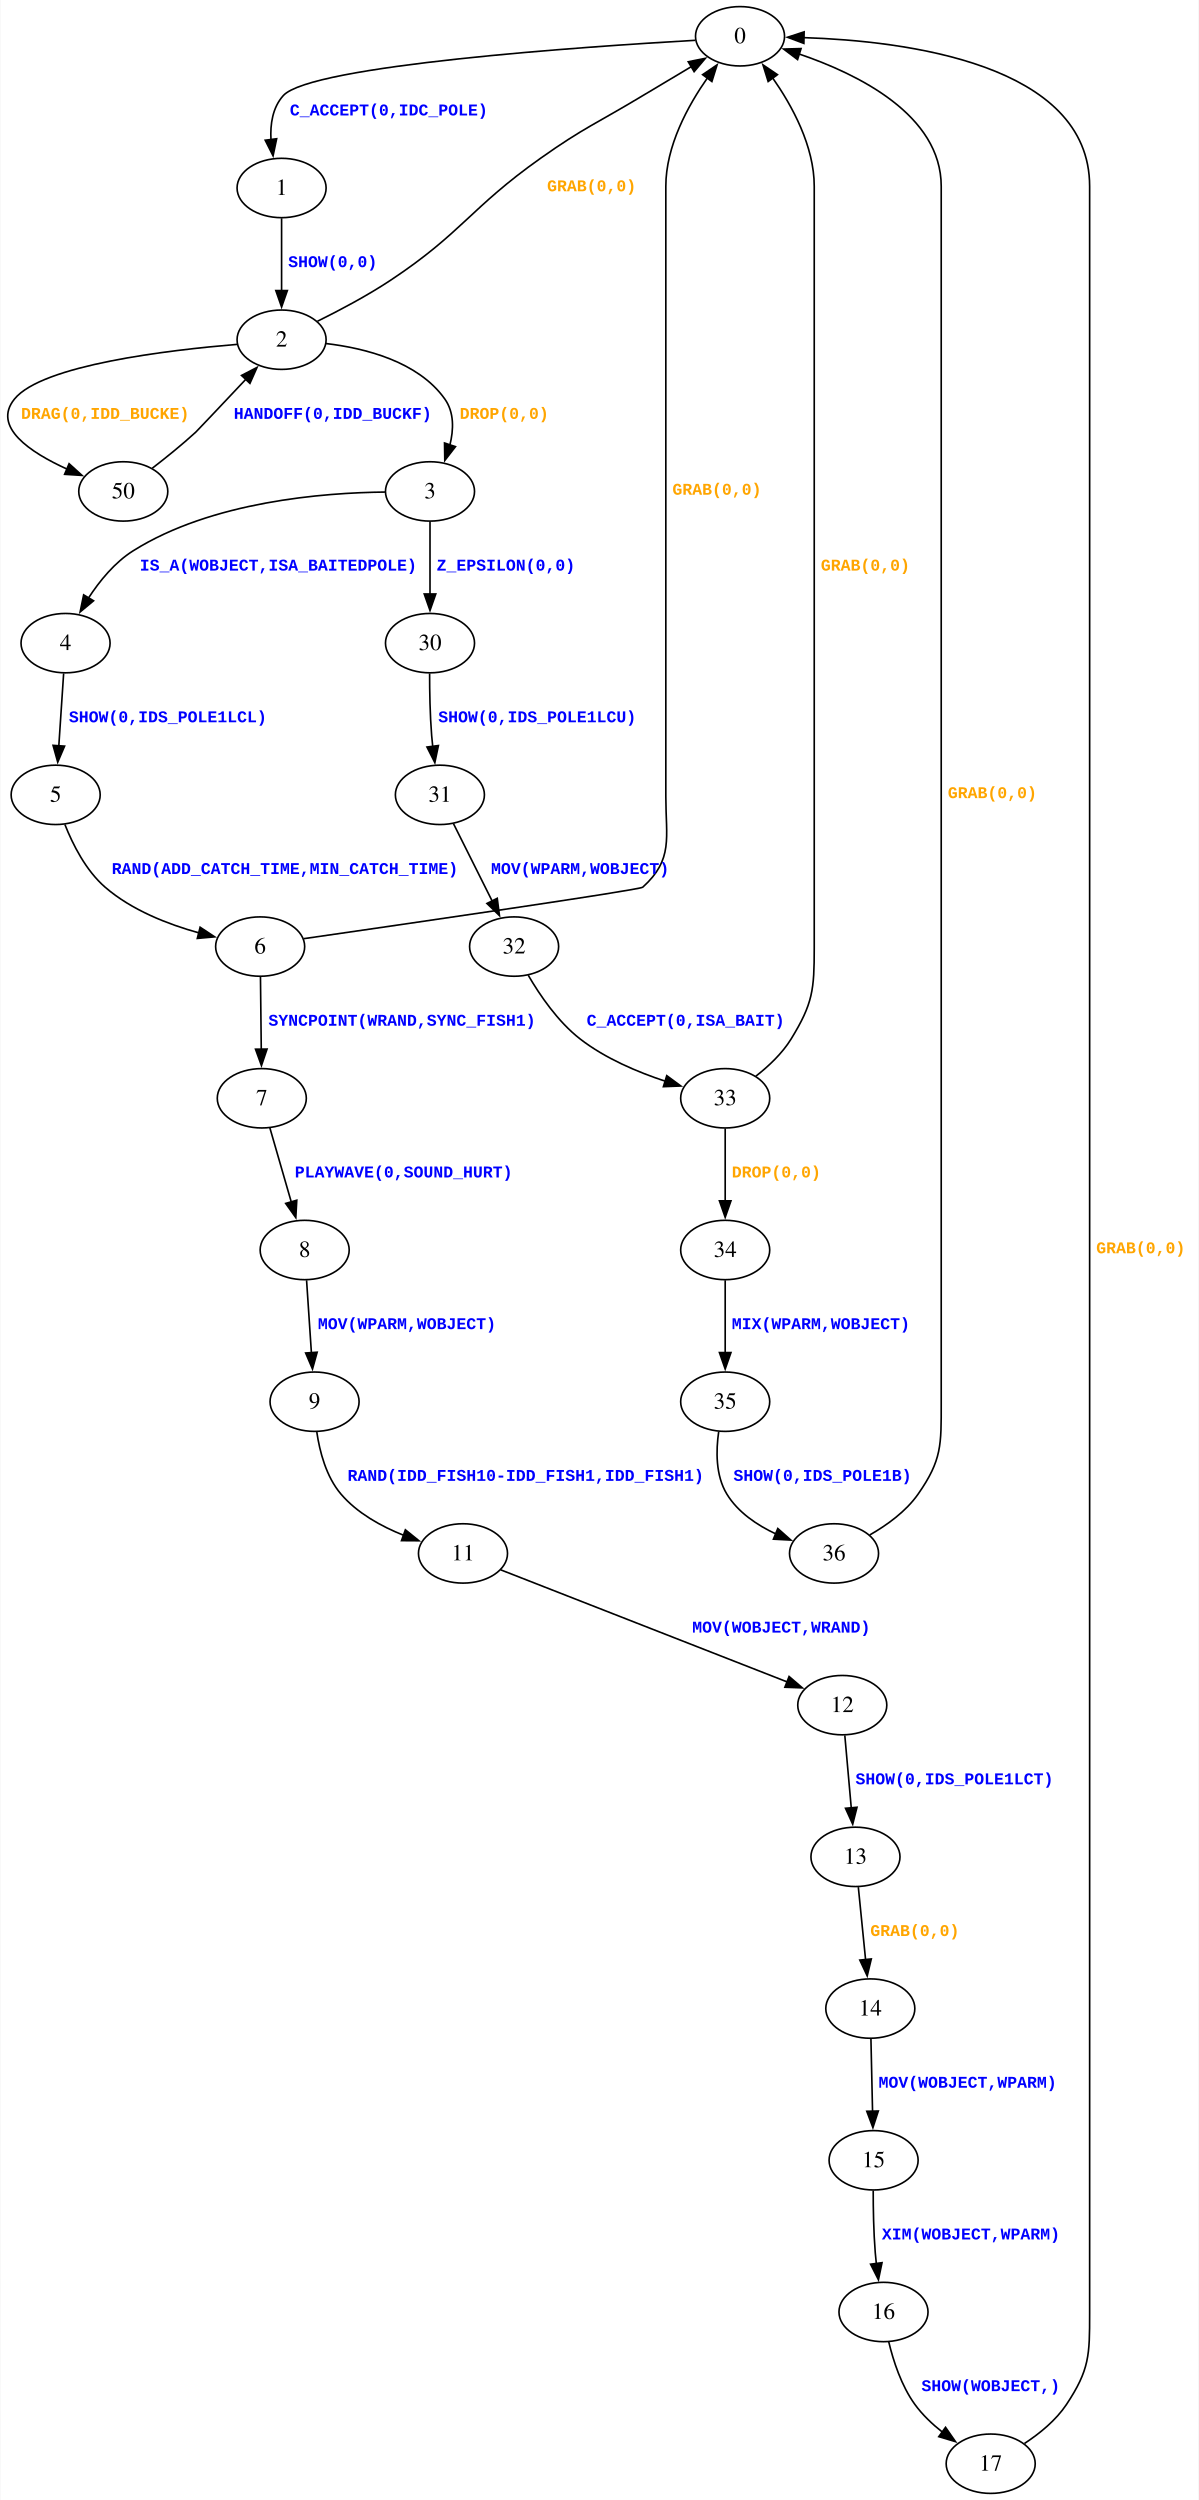
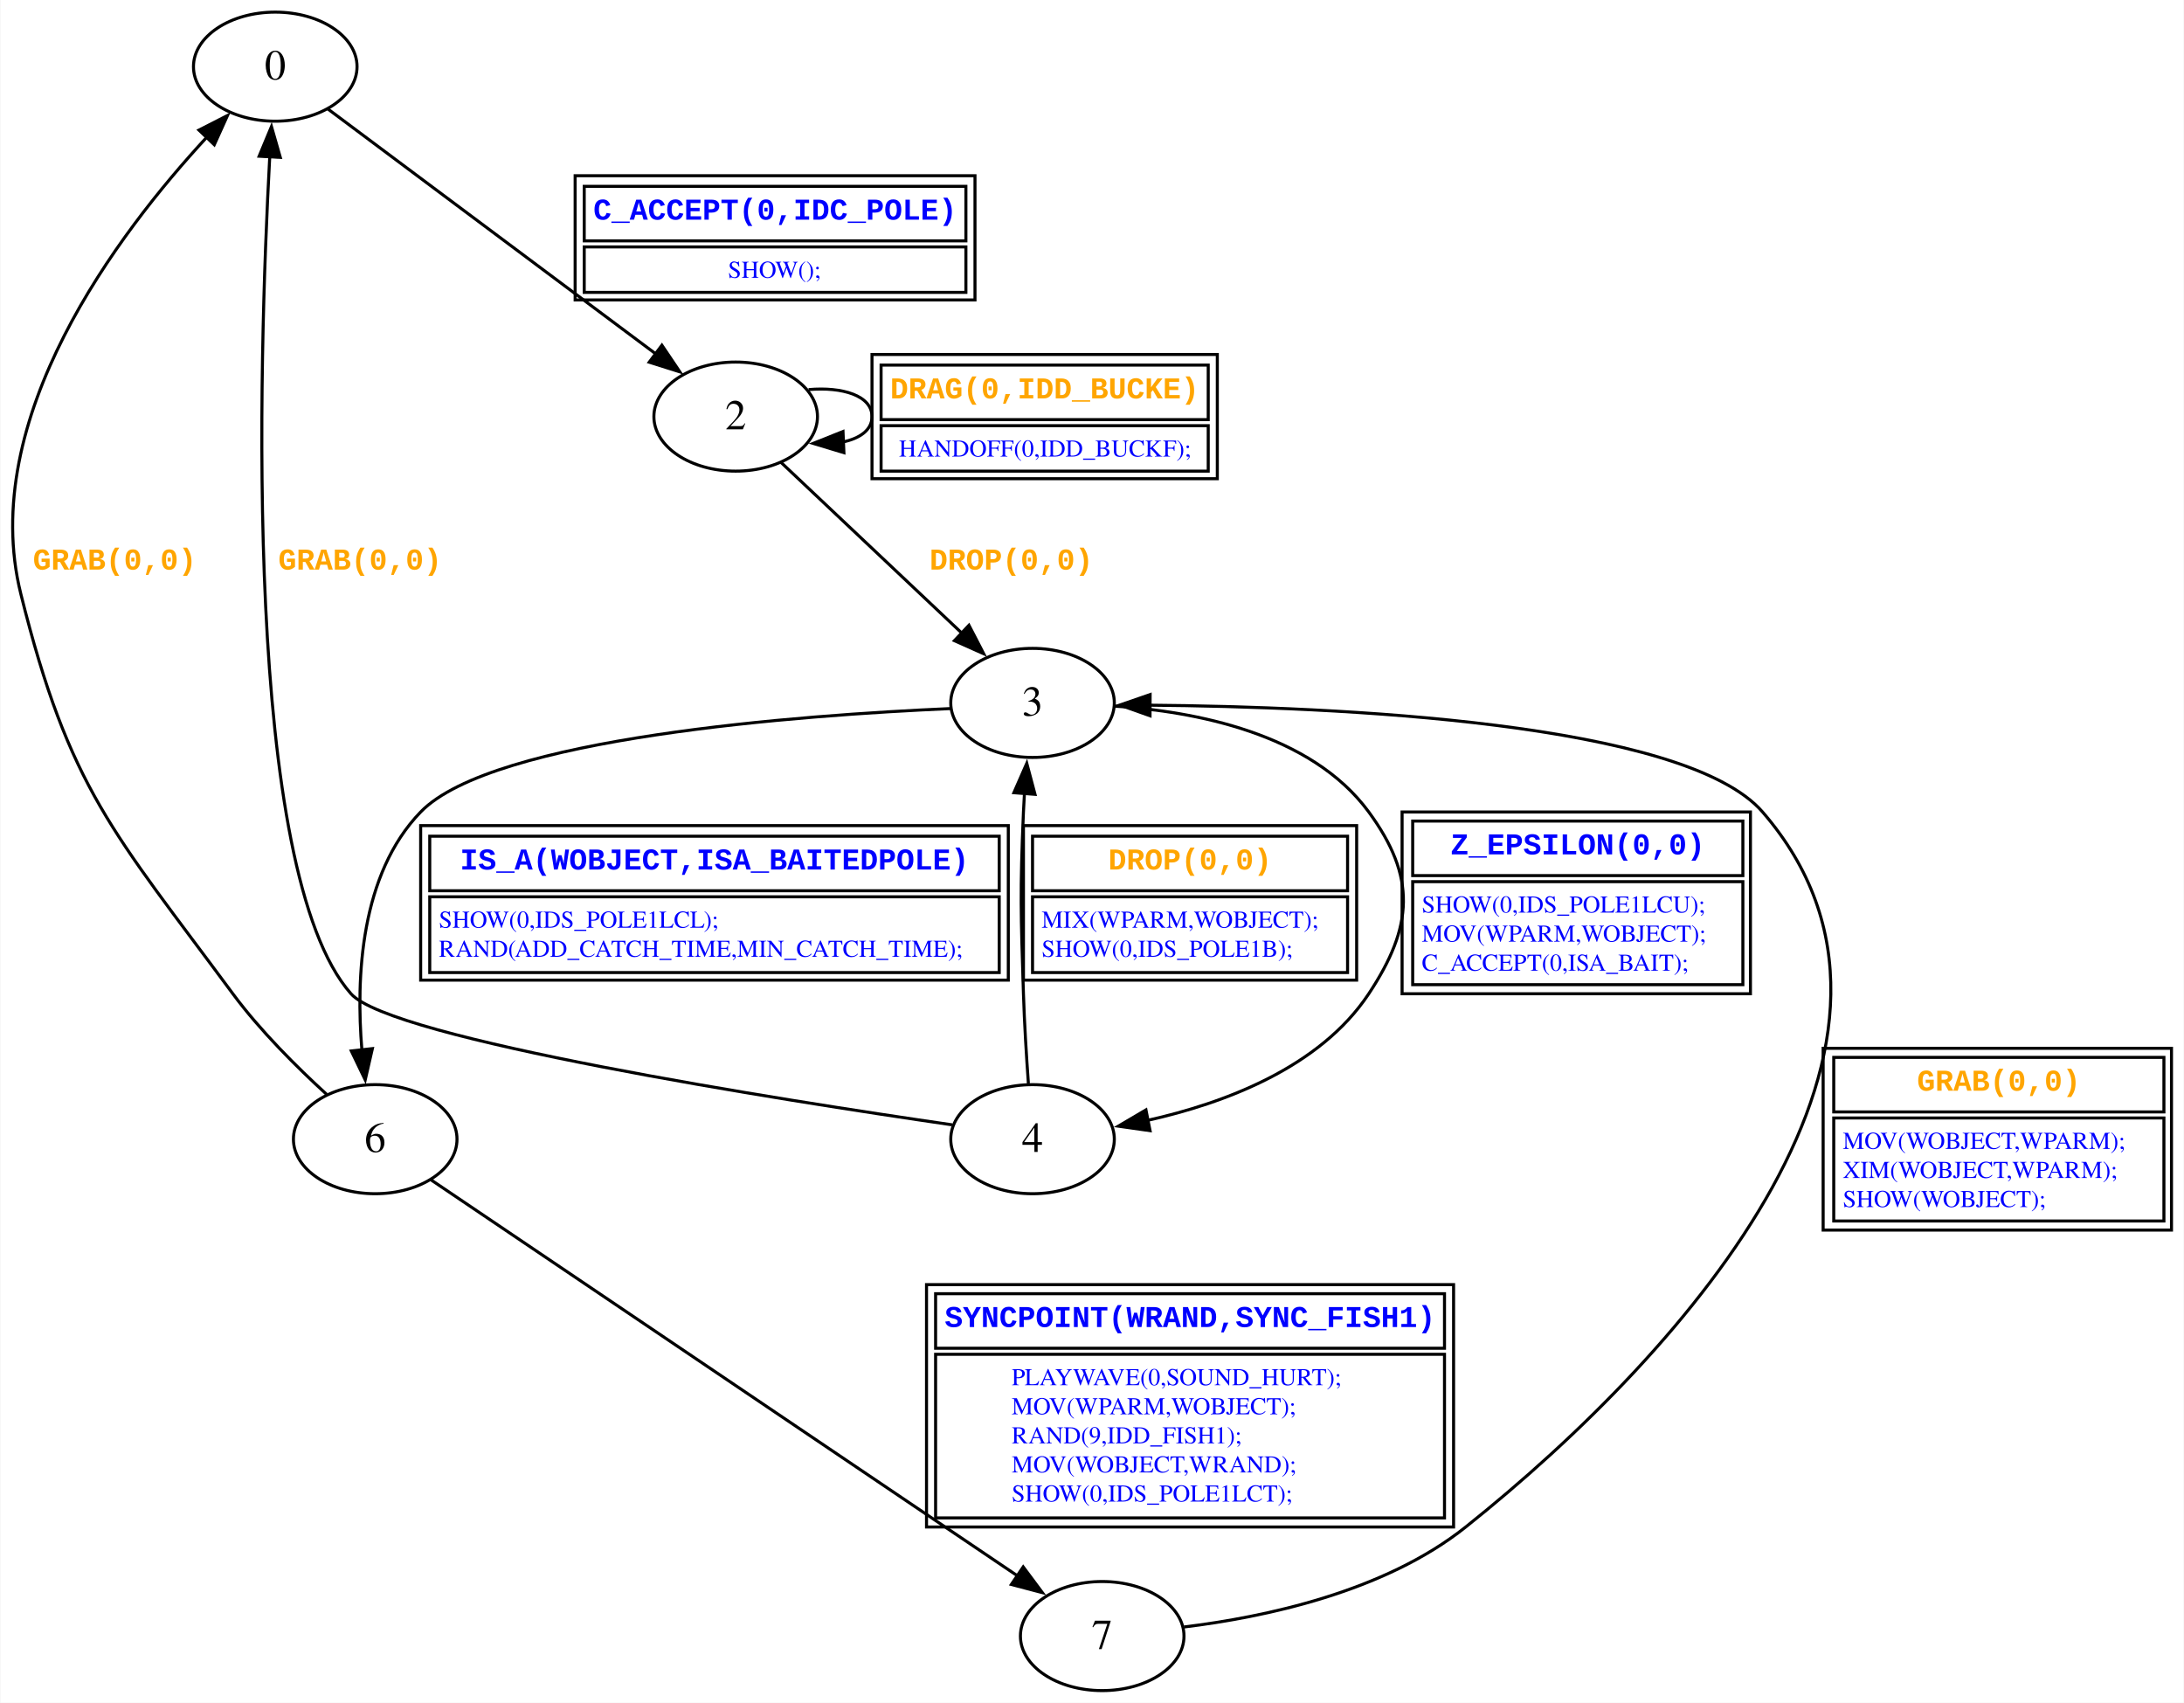
- <svg xmlns="http://www.w3.org/2000/svg" width="727pt" height="1516pt" viewBox="0.00 0.00 726.51 1516.00">
-   <g id="graph0" class="graph" transform="scale(1 1) rotate(0) translate(4 1512)">
-     <polygon fill="white" stroke="none" points="-4,4 -4,-1512 722.51,-1512 722.51,4 -4,4" />
+ <svg xmlns="http://www.w3.org/2000/svg" width="721pt" height="562pt" viewBox="0.00 0.00 720.74 562.00">
+   <g id="graph0" class="graph" transform="scale(1 1) rotate(0) translate(4 558)">
+     <polygon fill="white" stroke="none" points="-4,4 -4,-558 716.74,-558 716.74,4 -4,4" />
    <g id="node1" class="node">
-       <ellipse fill="none" stroke="black" cx="444.51" cy="-1490" rx="27" ry="18" />
-       <text text-anchor="middle" x="444.51" y="-1485.8" font-family="Times,serif" font-size="14.00">0</text>
+       <ellipse fill="none" stroke="black" cx="86.74" cy="-536" rx="27" ry="18" />
+       <text text-anchor="middle" x="86.74" y="-531.8" font-family="Times,serif" font-size="14.00">0</text>
    </g>
    <g id="node2" class="node">
-       <ellipse fill="none" stroke="black" cx="166.51" cy="-1398" rx="27" ry="18" />
-       <text text-anchor="middle" x="166.51" y="-1393.8" font-family="Times,serif" font-size="14.00">1</text>
+       <ellipse fill="none" stroke="black" cx="238.74" cy="-420.5" rx="27" ry="18" />
+       <text text-anchor="middle" x="238.74" y="-416.3" font-family="Times,serif" font-size="14.00">2</text>
    </g>
    <g id="edge1" class="edge">
-       <path fill="none" stroke="black" d="M417.4,-1487.56C350.93,-1483.75 184.06,-1472.44 167.51,-1454 161.07,-1446.83 159.55,-1436.76 160.07,-1427.19" />
-       <polygon fill="black" stroke="black" points="163.52,-1427.87 161.34,-1417.5 156.57,-1426.97 163.52,-1427.87" />
-       <text text-anchor="start" x="171.51" y="-1442" font-family="Courier New" font-weight="bold" font-size="10.00" fill="blue">C_ACCEPT(0,IDC_POLE)</text>
+       <path fill="none" stroke="black" d="M104.18,-521.98C130.75,-502.14 181.55,-464.2 212.57,-441.04" />
+       <polygon fill="black" stroke="black" points="214.38,-444.06 220.3,-435.27 210.19,-438.45 214.38,-444.06" />
+       <polygon fill="none" stroke="black" points="188.74,-478.5 188.74,-496.5 314.74,-496.5 314.74,-478.5 188.74,-478.5" />
+       <text text-anchor="start" x="191.74" y="-485.5" font-family="Courier New" font-weight="bold" font-size="10.00" fill="blue">C_ACCEPT(0,IDC_POLE)</text>
+       <polygon fill="none" stroke="black" points="188.74,-461.5 188.74,-476.5 314.74,-476.5 314.74,-461.5 188.74,-461.5" />
+       <text text-anchor="start" x="236.19" y="-466.3" font-family="Times,serif" font-size="8.00" fill="blue">SHOW();</text>
+       <polygon fill="none" stroke="black" points="185.74,-459 185.74,-500 317.74,-500 317.74,-459 185.74,-459" />
+     </g>
+     <g id="edge2" class="edge">
+       <path fill="none" stroke="black" d="M262.82,-429.41C273.98,-430.39 283.74,-427.42 283.74,-420.5 283.74,-416.07 279.74,-413.26 273.92,-412.07" />
+       <polygon fill="black" stroke="black" points="274.47,-408.59 264.33,-411.65 274.17,-415.58 274.47,-408.59" />
+       <polygon fill="none" stroke="black" points="286.74,-419.5 286.74,-437.5 394.74,-437.5 394.74,-419.5 286.74,-419.5" />
+       <text text-anchor="start" x="289.74" y="-426.5" font-family="Courier New" font-weight="bold" font-size="10.00" fill="orange">DRAG(0,IDD_BUCKE)</text>
+       <polygon fill="none" stroke="black" points="286.74,-402.5 286.74,-417.5 394.74,-417.5 394.74,-402.5 286.74,-402.5" />
+       <text text-anchor="start" x="292.63" y="-407.3" font-family="Times,serif" font-size="8.00" fill="blue">HANDOFF(0,IDD_BUCKF);</text>
+       <polygon fill="none" stroke="black" points="283.74,-400 283.74,-441 397.74,-441 397.74,-400 283.74,-400" />
    </g>
    <g id="node3" class="node">
-       <ellipse fill="none" stroke="black" cx="166.51" cy="-1306" rx="27" ry="18" />
-       <text text-anchor="middle" x="166.51" y="-1301.8" font-family="Times,serif" font-size="14.00">2</text>
+       <ellipse fill="none" stroke="black" cx="336.74" cy="-326" rx="27" ry="18" />
+       <text text-anchor="middle" x="336.74" y="-321.8" font-family="Times,serif" font-size="14.00">3</text>
    </g>
-     <g id="edge2" class="edge">
-       <path fill="none" stroke="black" d="M166.51,-1379.65C166.51,-1367.2 166.51,-1350.14 166.51,-1335.68" />
-       <polygon fill="black" stroke="black" points="170.01,-1335.81 166.51,-1325.81 163.01,-1335.81 170.01,-1335.81" />
-       <text text-anchor="start" x="170.51" y="-1350" font-family="Courier New" font-weight="bold" font-size="10.00" fill="blue">SHOW(0,0)</text>
+     <g id="edge3" class="edge">
+       <path fill="none" stroke="black" d="M253.63,-405.45C269.53,-390.44 294.94,-366.45 313.49,-348.95" />
+       <polygon fill="black" stroke="black" points="315.75,-351.63 320.62,-342.22 310.94,-346.54 315.75,-351.63" />
+       <text text-anchor="start" x="302.74" y="-370" font-family="Courier New" font-weight="bold" font-size="10.00" fill="orange">DROP(0,0)</text>
+     </g>
+     <g id="node4" class="node">
+       <ellipse fill="none" stroke="black" cx="119.74" cy="-182" rx="27" ry="18" />
+       <text text-anchor="middle" x="119.74" y="-177.8" font-family="Times,serif" font-size="14.00">6</text>
+     </g>
+     <g id="edge4" class="edge">
+       <path fill="none" stroke="black" d="M309.64,-324.13C260.25,-321.96 158.51,-314.55 134.74,-290 114.87,-269.48 113.33,-235.51 115.35,-211.36" />
+       <polygon fill="black" stroke="black" points="118.81,-211.9 116.44,-201.57 111.85,-211.12 118.81,-211.9" />
+       <polygon fill="none" stroke="black" points="137.74,-264 137.74,-282 325.74,-282 325.74,-264 137.74,-264" />
+       <text text-anchor="start" x="147.73" y="-271" font-family="Courier New" font-weight="bold" font-size="10.00" fill="blue">IS_A(WOBJECT,ISA_BAITEDPOLE)</text>
+       <polygon fill="none" stroke="black" points="137.74,-237 137.74,-262 325.74,-262 325.74,-237 137.74,-237" />
+       <text text-anchor="start" x="140.74" y="-251.8" font-family="Times,serif" font-size="8.00" fill="blue">    SHOW(0,IDS_POLE1LCL);</text>
+       <text text-anchor="start" x="140.74" y="-242.2" font-family="Times,serif" font-size="8.00" fill="blue">    RAND(ADD_CATCH_TIME,MIN_CATCH_TIME);</text>
+       <polygon fill="none" stroke="black" points="134.74,-234.5 134.74,-285.5 328.74,-285.5 328.74,-234.5 134.74,-234.5" />
+     </g>
+     <g id="node5" class="node">
+       <ellipse fill="none" stroke="black" cx="336.74" cy="-182" rx="27" ry="18" />
+       <text text-anchor="middle" x="336.74" y="-177.8" font-family="Times,serif" font-size="14.00">4</text>
    </g>
    <g id="edge5" class="edge">
-       <path fill="none" stroke="black" d="M188.22,-1317.17C201.39,-1323.67 218.34,-1332.62 232.51,-1342 275.96,-1370.79 280.97,-1385.87 323.51,-1416 349.88,-1434.68 357.83,-1437.31 385.51,-1454 395.09,-1459.78 405.6,-1466.04 415.05,-1471.64" />
-       <polygon fill="black" stroke="black" points="413.11,-1474.56 423.49,-1476.63 416.67,-1468.53 413.11,-1474.56" />
-       <text text-anchor="start" x="327.51" y="-1396" font-family="Courier New" font-weight="bold" font-size="10.00" fill="orange">GRAB(0,0)</text>
+       <path fill="none" stroke="black" d="M363.8,-324.93C390.04,-323.23 428.62,-316.07 447.74,-290 463.51,-268.49 462.47,-252.23 447.74,-230 431.6,-205.64 400.05,-193.87 374.7,-188.21" />
+       <polygon fill="black" stroke="black" points="375.54,-184.81 365.05,-186.3 374.18,-191.67 375.54,-184.81" />
+       <polygon fill="none" stroke="black" points="462.24,-269 462.24,-287 571.24,-287 571.24,-269 462.24,-269" />
+       <text text-anchor="start" x="474.73" y="-276" font-family="Courier New" font-weight="bold" font-size="10.00" fill="blue">Z_EPSILON(0,0)</text>
+       <polygon fill="none" stroke="black" points="462.24,-233 462.24,-267 571.24,-267 571.24,-233 462.24,-233" />
+       <text text-anchor="start" x="465.24" y="-256.8" font-family="Times,serif" font-size="8.00" fill="blue">   SHOW(0,IDS_POLE1LCU);</text>
+       <text text-anchor="start" x="465.24" y="-247.2" font-family="Times,serif" font-size="8.00" fill="blue">    MOV(WPARM,WOBJECT);</text>
+       <text text-anchor="start" x="465.24" y="-237.6" font-family="Times,serif" font-size="8.00" fill="blue">    C_ACCEPT(0,ISA_BAIT);</text>
+       <polygon fill="none" stroke="black" points="458.74,-230 458.74,-290 573.74,-290 573.74,-230 458.74,-230" />
    </g>
-     <g id="node4" class="node">
-       <ellipse fill="none" stroke="black" cx="70.51" cy="-1214" rx="27" ry="18" />
-       <text text-anchor="middle" x="70.51" y="-1209.8" font-family="Times,serif" font-size="14.00">50</text>
-     </g>
-     <g id="edge3" class="edge">
-       <path fill="none" stroke="black" d="M139.56,-1303.17C97.96,-1299.72 21.18,-1290.66 4.51,-1270 -9.08,-1253.17 13.91,-1237.75 36.4,-1227.55" />
-       <polygon fill="black" stroke="black" points="37.65,-1230.82 45.5,-1223.71 34.93,-1224.38 37.65,-1230.82" />
-       <text text-anchor="start" x="8.51" y="-1258" font-family="Courier New" font-weight="bold" font-size="10.00" fill="orange">DRAG(0,IDD_BUCKE)</text>
-     </g>
-     <g id="node5" class="node">
-       <ellipse fill="none" stroke="black" cx="256.51" cy="-1214" rx="27" ry="18" />
-       <text text-anchor="middle" x="256.51" y="-1209.8" font-family="Times,serif" font-size="14.00">3</text>
-     </g>
-     <g id="edge4" class="edge">
-       <path fill="none" stroke="black" d="M193.41,-1303.68C216.76,-1300.93 249.3,-1292.92 265.51,-1270 271.21,-1261.94 270.93,-1251.56 268.54,-1242" />
-       <polygon fill="black" stroke="black" points="271.95,-1241.15 265.47,-1232.77 265.31,-1243.36 271.95,-1241.15" />
-       <text text-anchor="start" x="274.51" y="-1258" font-family="Courier New" font-weight="bold" font-size="10.00" fill="orange">DROP(0,0)</text>
-     </g>
-     <g id="edge30" class="edge">
-       <path fill="none" stroke="black" d="M88.11,-1228.08C96.35,-1234.44 106.17,-1242.34 114.51,-1250 115.36,-1250.78 130.92,-1267.26 144.8,-1281.97" />
-       <polygon fill="black" stroke="black" points="142.21,-1284.33 151.62,-1289.2 147.31,-1279.52 142.21,-1284.33" />
-       <text text-anchor="start" x="137.51" y="-1258" font-family="Courier New" font-weight="bold" font-size="10.00" fill="blue">HANDOFF(0,IDD_BUCKF)</text>
+     <g id="edge8" class="edge">
+       <path fill="none" stroke="black" d="M103.72,-196.78C94.01,-205.64 81.8,-217.75 72.74,-230 33.27,-283.4 18.77,-297.56 2.74,-362 -11.62,-419.75 34.74,-480.95 64.22,-512.8" />
+       <polygon fill="black" stroke="black" points="61.55,-515.06 70.98,-519.88 66.61,-510.23 61.55,-515.06" />
+       <text text-anchor="start" x="6.74" y="-370" font-family="Courier New" font-weight="bold" font-size="10.00" fill="orange">GRAB(0,0)</text>
    </g>
    <g id="node6" class="node">
-       <ellipse fill="none" stroke="black" cx="35.51" cy="-1122" rx="27" ry="18" />
-       <text text-anchor="middle" x="35.51" y="-1117.8" font-family="Times,serif" font-size="14.00">4</text>
+       <ellipse fill="none" stroke="black" cx="359.74" cy="-18" rx="27" ry="18" />
+       <text text-anchor="middle" x="359.74" y="-13.8" font-family="Times,serif" font-size="14.00">7</text>
+     </g>
+     <g id="edge9" class="edge">
+       <path fill="none" stroke="black" d="M138.18,-168.56C179.97,-140.35 282.14,-71.38 331.77,-37.88" />
+       <polygon fill="black" stroke="black" points="333.66,-40.83 339.99,-32.33 329.74,-35.03 333.66,-40.83" />
+       <polygon fill="none" stroke="black" points="304.74,-113 304.74,-131 472.74,-131 472.74,-113 304.74,-113" />
+       <text text-anchor="start" x="307.74" y="-120" font-family="Courier New" font-weight="bold" font-size="10.00" fill="blue">SYNCPOINT(WRAND,SYNC_FISH1)</text>
+       <polygon fill="none" stroke="black" points="304.74,-57 304.74,-111 472.74,-111 472.74,-57 304.74,-57" />
+       <text text-anchor="start" x="329.86" y="-100.8" font-family="Times,serif" font-size="8.00" fill="blue">   PLAYWAVE(0,SOUND_HURT);</text>
+       <text text-anchor="start" x="329.86" y="-91.2" font-family="Times,serif" font-size="8.00" fill="blue">    MOV(WPARM,WOBJECT);</text>
+       <text text-anchor="start" x="329.86" y="-81.6" font-family="Times,serif" font-size="8.00" fill="blue">    RAND(9,IDD_FISH1); </text>
+       <text text-anchor="start" x="329.86" y="-72" font-family="Times,serif" font-size="8.00" fill="blue">    MOV(WOBJECT,WRAND);</text>
+       <text text-anchor="start" x="329.86" y="-62.4" font-family="Times,serif" font-size="8.00" fill="blue">    SHOW(0,IDS_POLE1LCT);</text>
+       <polygon fill="none" stroke="black" points="301.74,-54 301.74,-134 475.74,-134 475.74,-54 301.74,-54" />
+     </g>
+     <g id="edge7" class="edge">
+       <path fill="none" stroke="black" d="M310.2,-186.74C253.55,-194.97 124.88,-215.12 111.74,-230 76.07,-270.4 81.24,-438.31 84.92,-506.26" />
+       <polygon fill="black" stroke="black" points="81.42,-506.44 85.49,-516.23 88.41,-506.04 81.42,-506.44" />
+       <text text-anchor="start" x="87.74" y="-370" font-family="Courier New" font-weight="bold" font-size="10.00" fill="orange">GRAB(0,0)</text>
    </g>
    <g id="edge6" class="edge">
-       <path fill="none" stroke="black" d="M229.29,-1213.62C192,-1213.24 124.21,-1207.99 76.51,-1178 65.35,-1170.99 56.18,-1159.76 49.36,-1149.28" />
-       <polygon fill="black" stroke="black" points="52.48,-1147.68 44.34,-1140.91 46.48,-1151.28 52.48,-1147.68" />
-       <text text-anchor="start" x="80.51" y="-1166" font-family="Courier New" font-weight="bold" font-size="10.00" fill="blue">IS_A(WOBJECT,ISA_BAITEDPOLE)</text>
-     </g>
-     <g id="node7" class="node">
-       <ellipse fill="none" stroke="black" cx="256.51" cy="-1122" rx="27" ry="18" />
-       <text text-anchor="middle" x="256.51" y="-1117.8" font-family="Times,serif" font-size="14.00">30</text>
-     </g>
-     <g id="edge7" class="edge">
-       <path fill="none" stroke="black" d="M256.51,-1195.65C256.51,-1183.2 256.51,-1166.14 256.51,-1151.68" />
-       <polygon fill="black" stroke="black" points="260.01,-1151.81 256.51,-1141.81 253.01,-1151.81 260.01,-1151.81" />
-       <text text-anchor="start" x="260.51" y="-1166" font-family="Courier New" font-weight="bold" font-size="10.00" fill="blue">Z_EPSILON(0,0)</text>
-     </g>
-     <g id="node8" class="node">
-       <ellipse fill="none" stroke="black" cx="29.51" cy="-1030" rx="27" ry="18" />
-       <text text-anchor="middle" x="29.51" y="-1025.8" font-family="Times,serif" font-size="14.00">5</text>
-     </g>
-     <g id="edge8" class="edge">
-       <path fill="none" stroke="black" d="M34.35,-1103.65C33.52,-1091.2 32.38,-1074.14 31.42,-1059.68" />
-       <polygon fill="black" stroke="black" points="34.92,-1059.55 30.76,-1049.81 27.93,-1060.02 34.92,-1059.55" />
-       <text text-anchor="start" x="37.51" y="-1074" font-family="Courier New" font-weight="bold" font-size="10.00" fill="blue">SHOW(0,IDS_POLE1LCL)</text>
-     </g>
-     <g id="node20" class="node">
-       <ellipse fill="none" stroke="black" cx="262.51" cy="-1030" rx="27" ry="18" />
-       <text text-anchor="middle" x="262.51" y="-1025.8" font-family="Times,serif" font-size="14.00">31</text>
-     </g>
-     <g id="edge22" class="edge">
-       <path fill="none" stroke="black" d="M256.27,-1103.63C256.26,-1092.8 256.5,-1078.57 257.51,-1066 257.68,-1063.8 257.91,-1061.52 258.17,-1059.24" />
-       <polygon fill="black" stroke="black" points="261.61,-1059.91 259.44,-1049.54 254.67,-1059 261.61,-1059.91" />
-       <text text-anchor="start" x="261.51" y="-1074" font-family="Courier New" font-weight="bold" font-size="10.00" fill="blue">SHOW(0,IDS_POLE1LCU)</text>
-     </g>
-     <g id="node9" class="node">
-       <ellipse fill="none" stroke="black" cx="153.51" cy="-938" rx="27" ry="18" />
-       <text text-anchor="middle" x="153.51" y="-933.8" font-family="Times,serif" font-size="14.00">6</text>
-     </g>
-     <g id="edge9" class="edge">
-       <path fill="none" stroke="black" d="M35.11,-1012.01C39.88,-999.93 47.83,-984.11 59.51,-974 75.53,-960.12 97.57,-951.52 116.28,-946.33" />
-       <polygon fill="black" stroke="black" points="117.11,-949.73 125.95,-943.89 115.4,-942.94 117.11,-949.73" />
-       <text text-anchor="start" x="63.51" y="-982" font-family="Courier New" font-weight="bold" font-size="10.00" fill="blue">RAND(ADD_CATCH_TIME,MIN_CATCH_TIME)</text>
+       <path fill="none" stroke="black" d="M335.37,-200.4C334.73,-209.25 334.05,-220.19 333.74,-230 332.89,-256.65 332.6,-263.36 333.74,-290 333.83,-292.06 333.95,-294.18 334.08,-296.32" />
+       <polygon fill="black" stroke="black" points="330.58,-296.36 334.84,-306.06 337.56,-295.82 330.58,-296.36" />
+       <polygon fill="none" stroke="black" points="336.74,-264 336.74,-282 440.74,-282 440.74,-264 336.74,-264" />
+       <text text-anchor="start" x="361.74" y="-271" font-family="Courier New" font-weight="bold" font-size="10.00" fill="orange">DROP(0,0)</text>
+       <polygon fill="none" stroke="black" points="336.74,-237 336.74,-262 440.74,-262 440.74,-237 336.74,-237" />
+       <text text-anchor="start" x="339.74" y="-251.8" font-family="Times,serif" font-size="8.00" fill="blue">   MIX(WPARM,WOBJECT);</text>
+       <text text-anchor="start" x="339.74" y="-242.2" font-family="Times,serif" font-size="8.00" fill="blue">    SHOW(0,IDS_POLE1B);</text>
+       <polygon fill="none" stroke="black" points="333.74,-234.5 333.74,-285.5 443.74,-285.5 443.74,-234.5 333.74,-234.5" />
    </g>
    <g id="edge10" class="edge">
-       <path fill="none" stroke="black" d="M179.87,-942.78C240.25,-951.48 383.6,-972.27 385.51,-974 404.21,-990.93 399.51,-1003.78 399.51,-1029 399.51,-1399 399.51,-1399 399.51,-1399 399.51,-1423.32 412.82,-1447.81 424.96,-1465.08" />
-       <polygon fill="black" stroke="black" points="421.82,-1466.73 430.59,-1472.68 427.44,-1462.56 421.82,-1466.73" />
-       <text text-anchor="start" x="403.51" y="-1212" font-family="Courier New" font-weight="bold" font-size="10.00" fill="orange">GRAB(0,0)</text>
-     </g>
-     <g id="node10" class="node">
-       <ellipse fill="none" stroke="black" cx="154.51" cy="-846" rx="27" ry="18" />
-       <text text-anchor="middle" x="154.51" y="-841.8" font-family="Times,serif" font-size="14.00">7</text>
-     </g>
-     <g id="edge11" class="edge">
-       <path fill="none" stroke="black" d="M153.7,-919.65C153.84,-907.2 154.03,-890.14 154.19,-875.68" />
-       <polygon fill="black" stroke="black" points="157.69,-875.85 154.3,-865.81 150.69,-875.77 157.69,-875.85" />
-       <text text-anchor="start" x="158.51" y="-890" font-family="Courier New" font-weight="bold" font-size="10.00" fill="blue">SYNCPOINT(WRAND,SYNC_FISH1)</text>
-     </g>
-     <g id="node11" class="node">
-       <ellipse fill="none" stroke="black" cx="180.51" cy="-754" rx="27" ry="18" />
-       <text text-anchor="middle" x="180.51" y="-749.8" font-family="Times,serif" font-size="14.00">8</text>
-     </g>
-     <g id="edge12" class="edge">
-       <path fill="none" stroke="black" d="M159.4,-828.07C163.04,-815.46 168.1,-797.94 172.35,-783.22" />
-       <polygon fill="black" stroke="black" points="175.72,-784.19 175.13,-773.61 168.99,-782.25 175.72,-784.19" />
-       <text text-anchor="start" x="174.51" y="-798" font-family="Courier New" font-weight="bold" font-size="10.00" fill="blue">PLAYWAVE(0,SOUND_HURT)</text>
-     </g>
-     <g id="node12" class="node">
-       <ellipse fill="none" stroke="black" cx="186.51" cy="-662" rx="27" ry="18" />
-       <text text-anchor="middle" x="186.51" y="-657.8" font-family="Times,serif" font-size="14.00">9</text>
-     </g>
-     <g id="edge13" class="edge">
-       <path fill="none" stroke="black" d="M181.66,-735.65C182.49,-723.2 183.63,-706.14 184.59,-691.68" />
-       <polygon fill="black" stroke="black" points="188.08,-692.02 185.25,-681.81 181.1,-691.55 188.08,-692.02" />
-       <text text-anchor="start" x="188.51" y="-706" font-family="Courier New" font-weight="bold" font-size="10.00" fill="blue">MOV(WPARM,WOBJECT)</text>
-     </g>
-     <g id="node13" class="node">
-       <ellipse fill="none" stroke="black" cx="276.51" cy="-570" rx="27" ry="18" />
-       <text text-anchor="middle" x="276.51" y="-565.8" font-family="Times,serif" font-size="14.00">11</text>
-     </g>
-     <g id="edge14" class="edge">
-       <path fill="none" stroke="black" d="M187.86,-643.63C189.59,-631.83 193.54,-616.52 202.51,-606 212.4,-594.4 227,-586.37 240.63,-580.96" />
-       <polygon fill="black" stroke="black" points="241.58,-584.34 249.81,-577.68 239.22,-577.75 241.58,-584.34" />
-       <text text-anchor="start" x="206.51" y="-614" font-family="Courier New" font-weight="bold" font-size="10.00" fill="blue">RAND(IDD_FISH10-IDD_FISH1,IDD_FISH1)</text>
-     </g>
-     <g id="node14" class="node">
-       <ellipse fill="none" stroke="black" cx="506.51" cy="-478" rx="27" ry="18" />
-       <text text-anchor="middle" x="506.51" y="-473.8" font-family="Times,serif" font-size="14.00">12</text>
-     </g>
-     <g id="edge15" class="edge">
-       <path fill="none" stroke="black" d="M299.4,-560.04C340.22,-544.07 425.7,-510.62 473.09,-492.08" />
-       <polygon fill="black" stroke="black" points="474.26,-495.38 482.3,-488.47 471.71,-488.86 474.26,-495.38" />
-       <text text-anchor="start" x="415.51" y="-522" font-family="Courier New" font-weight="bold" font-size="10.00" fill="blue">MOV(WOBJECT,WRAND)</text>
-     </g>
-     <g id="node15" class="node">
-       <ellipse fill="none" stroke="black" cx="514.51" cy="-386" rx="27" ry="18" />
-       <text text-anchor="middle" x="514.51" y="-381.8" font-family="Times,serif" font-size="14.00">13</text>
-     </g>
-     <g id="edge16" class="edge">
-       <path fill="none" stroke="black" d="M508.05,-459.65C509.16,-447.2 510.67,-430.14 511.96,-415.68" />
-       <polygon fill="black" stroke="black" points="515.44,-416.08 512.83,-405.81 508.46,-415.46 515.44,-416.08" />
-       <text text-anchor="start" x="514.51" y="-430" font-family="Courier New" font-weight="bold" font-size="10.00" fill="blue">SHOW(0,IDS_POLE1LCT)</text>
-     </g>
-     <g id="node16" class="node">
-       <ellipse fill="none" stroke="black" cx="523.51" cy="-294" rx="27" ry="18" />
-       <text text-anchor="middle" x="523.51" y="-289.8" font-family="Times,serif" font-size="14.00">14</text>
-     </g>
-     <g id="edge17" class="edge">
-       <path fill="none" stroke="black" d="M516.24,-367.65C517.49,-355.2 519.19,-338.14 520.64,-323.68" />
-       <polygon fill="black" stroke="black" points="524.11,-324.1 521.63,-313.81 517.15,-323.41 524.11,-324.1" />
-       <text text-anchor="start" x="523.51" y="-338" font-family="Courier New" font-weight="bold" font-size="10.00" fill="orange">GRAB(0,0)</text>
-     </g>
-     <g id="node17" class="node">
-       <ellipse fill="none" stroke="black" cx="525.51" cy="-202" rx="27" ry="18" />
-       <text text-anchor="middle" x="525.51" y="-197.8" font-family="Times,serif" font-size="14.00">15</text>
-     </g>
-     <g id="edge18" class="edge">
-       <path fill="none" stroke="black" d="M523.89,-275.65C524.17,-263.2 524.55,-246.14 524.87,-231.68" />
-       <polygon fill="black" stroke="black" points="528.37,-231.89 525.09,-221.81 521.37,-231.73 528.37,-231.89" />
-       <text text-anchor="start" x="528.51" y="-246" font-family="Courier New" font-weight="bold" font-size="10.00" fill="blue">MOV(WOBJECT,WPARM)</text>
-     </g>
-     <g id="node18" class="node">
-       <ellipse fill="none" stroke="black" cx="531.51" cy="-110" rx="27" ry="18" />
-       <text text-anchor="middle" x="531.51" y="-105.8" font-family="Times,serif" font-size="14.00">16</text>
-     </g>
-     <g id="edge19" class="edge">
-       <path fill="none" stroke="black" d="M525.27,-183.63C525.26,-172.8 525.5,-158.57 526.51,-146 526.68,-143.8 526.91,-141.52 527.17,-139.24" />
-       <polygon fill="black" stroke="black" points="530.61,-139.91 528.44,-129.54 523.67,-139 530.61,-139.91" />
-       <text text-anchor="start" x="530.51" y="-154" font-family="Courier New" font-weight="bold" font-size="10.00" fill="blue">XIM(WOBJECT,WPARM)</text>
-     </g>
-     <g id="node19" class="node">
-       <ellipse fill="none" stroke="black" cx="596.51" cy="-18" rx="27" ry="18" />
-       <text text-anchor="middle" x="596.51" y="-13.8" font-family="Times,serif" font-size="14.00">17</text>
-     </g>
-     <g id="edge20" class="edge">
-       <path fill="none" stroke="black" d="M534.69,-91.91C537.45,-80.39 542.33,-65.29 550.51,-54 555.09,-47.66 561.15,-41.94 567.36,-37.05" />
-       <polygon fill="black" stroke="black" points="569.13,-40.08 575.18,-31.38 565.03,-34.41 569.13,-40.08" />
-       <text text-anchor="start" x="554.51" y="-62" font-family="Courier New" font-weight="bold" font-size="10.00" fill="blue">SHOW(WOBJECT,)</text>
-     </g>
-     <g id="edge21" class="edge">
-       <path fill="none" stroke="black" d="M616.97,-30.25C626.03,-36.2 636.08,-44.29 642.51,-54 656.43,-75.03 656.51,-83.78 656.51,-109 656.51,-1399 656.51,-1399 656.51,-1399 656.51,-1473.41 544.48,-1487.2 483.3,-1489.18" />
-       <polygon fill="black" stroke="black" points="483.22,-1485.68 473.3,-1489.4 483.38,-1492.68 483.22,-1485.68" />
-       <text text-anchor="start" x="660.51" y="-752" font-family="Courier New" font-weight="bold" font-size="10.00" fill="orange">GRAB(0,0)</text>
-     </g>
-     <g id="node21" class="node">
-       <ellipse fill="none" stroke="black" cx="307.51" cy="-938" rx="27" ry="18" />
-       <text text-anchor="middle" x="307.51" y="-933.8" font-family="Times,serif" font-size="14.00">32</text>
-     </g>
-     <g id="edge23" class="edge">
-       <path fill="none" stroke="black" d="M270.76,-1012.49C277.36,-999.3 286.73,-980.55 294.36,-965.3" />
-       <polygon fill="black" stroke="black" points="297.29,-967.27 298.63,-956.76 291.03,-964.14 297.29,-967.27" />
-       <text text-anchor="start" x="293.51" y="-982" font-family="Courier New" font-weight="bold" font-size="10.00" fill="blue">MOV(WPARM,WOBJECT)</text>
-     </g>
-     <g id="node22" class="node">
-       <ellipse fill="none" stroke="black" cx="435.51" cy="-846" rx="27" ry="18" />
-       <text text-anchor="middle" x="435.51" y="-841.8" font-family="Times,serif" font-size="14.00">33</text>
-     </g>
-     <g id="edge24" class="edge">
-       <path fill="none" stroke="black" d="M316.07,-920.62C323.1,-908.53 334.08,-892.43 347.51,-882 362.74,-870.17 382.49,-861.83 399.42,-856.27" />
-       <polygon fill="black" stroke="black" points="400.08,-859.73 408.61,-853.45 398.03,-853.04 400.08,-859.73" />
-       <text text-anchor="start" x="351.51" y="-890" font-family="Courier New" font-weight="bold" font-size="10.00" fill="blue">C_ACCEPT(0,ISA_BAIT)</text>
-     </g>
-     <g id="edge26" class="edge">
-       <path fill="none" stroke="black" d="M454.1,-859.4C461.77,-865.39 470.1,-873.19 475.51,-882 488.7,-903.5 489.51,-911.78 489.51,-937 489.51,-1399 489.51,-1399 489.51,-1399 489.51,-1423.32 476.2,-1447.81 464.06,-1465.08" />
-       <polygon fill="black" stroke="black" points="461.57,-1462.56 458.42,-1472.68 467.19,-1466.73 461.57,-1462.56" />
-       <text text-anchor="start" x="493.51" y="-1166" font-family="Courier New" font-weight="bold" font-size="10.00" fill="orange">GRAB(0,0)</text>
-     </g>
-     <g id="node23" class="node">
-       <ellipse fill="none" stroke="black" cx="435.51" cy="-754" rx="27" ry="18" />
-       <text text-anchor="middle" x="435.51" y="-749.8" font-family="Times,serif" font-size="14.00">34</text>
-     </g>
-     <g id="edge25" class="edge">
-       <path fill="none" stroke="black" d="M435.51,-827.65C435.51,-815.2 435.51,-798.14 435.51,-783.68" />
-       <polygon fill="black" stroke="black" points="439.01,-783.81 435.51,-773.81 432.01,-783.81 439.01,-783.81" />
-       <text text-anchor="start" x="439.51" y="-798" font-family="Courier New" font-weight="bold" font-size="10.00" fill="orange">DROP(0,0)</text>
-     </g>
-     <g id="node24" class="node">
-       <ellipse fill="none" stroke="black" cx="435.51" cy="-662" rx="27" ry="18" />
-       <text text-anchor="middle" x="435.51" y="-657.8" font-family="Times,serif" font-size="14.00">35</text>
-     </g>
-     <g id="edge27" class="edge">
-       <path fill="none" stroke="black" d="M435.51,-735.65C435.51,-723.2 435.51,-706.14 435.51,-691.68" />
-       <polygon fill="black" stroke="black" points="439.01,-691.81 435.51,-681.81 432.01,-691.81 439.01,-691.81" />
-       <text text-anchor="start" x="439.51" y="-706" font-family="Courier New" font-weight="bold" font-size="10.00" fill="blue">MIX(WPARM,WOBJECT)</text>
-     </g>
-     <g id="node25" class="node">
-       <ellipse fill="none" stroke="black" cx="501.51" cy="-570" rx="27" ry="18" />
-       <text text-anchor="middle" x="501.51" y="-565.8" font-family="Times,serif" font-size="14.00">36</text>
-     </g>
-     <g id="edge28" class="edge">
-       <path fill="none" stroke="black" d="M431.58,-643.89C429.89,-632.36 429.65,-617.25 436.51,-606 443.25,-594.94 454.8,-587.16 466.31,-581.79" />
-       <polygon fill="black" stroke="black" points="467.41,-585.12 475.33,-578.09 464.75,-578.65 467.41,-585.12" />
-       <text text-anchor="start" x="440.51" y="-614" font-family="Courier New" font-weight="bold" font-size="10.00" fill="blue">SHOW(0,IDS_POLE1B)</text>
-     </g>
-     <g id="edge29" class="edge">
-       <path fill="none" stroke="black" d="M523.15,-581.19C533.46,-587.08 545.13,-595.43 552.51,-606 566.94,-626.68 566.51,-635.78 566.51,-661 566.51,-1399 566.51,-1399 566.51,-1399 566.51,-1442.29 516.14,-1467.11 480.13,-1479.32" />
-       <polygon fill="black" stroke="black" points="479.4,-1475.88 470.93,-1482.25 481.52,-1482.55 479.4,-1475.88" />
-       <text text-anchor="start" x="570.51" y="-1028" font-family="Courier New" font-weight="bold" font-size="10.00" fill="orange">GRAB(0,0)</text>
+       <path fill="none" stroke="black" d="M386.75,-21C413.01,-24.19 452.77,-32.48 479.74,-54 554.08,-113.29 642.67,-214.96 577.74,-290 552.01,-319.74 436.43,-324.74 375.16,-325.25" />
+       <polygon fill="black" stroke="black" points="375.53,-321.75 365.54,-325.29 375.56,-328.75 375.53,-321.75" />
+       <polygon fill="none" stroke="black" points="601.24,-191 601.24,-209 710.24,-209 710.24,-191 601.24,-191" />
+       <text text-anchor="start" x="628.74" y="-198" font-family="Courier New" font-weight="bold" font-size="10.00" fill="orange">GRAB(0,0)</text>
+       <polygon fill="none" stroke="black" points="601.24,-155 601.24,-189 710.24,-189 710.24,-155 601.24,-155" />
+       <text text-anchor="start" x="604.24" y="-178.8" font-family="Times,serif" font-size="8.00" fill="blue">    MOV(WOBJECT,WPARM);</text>
+       <text text-anchor="start" x="604.24" y="-169.2" font-family="Times,serif" font-size="8.00" fill="blue">    XIM(WOBJECT,WPARM);</text>
+       <text text-anchor="start" x="604.24" y="-159.6" font-family="Times,serif" font-size="8.00" fill="blue">    SHOW(WOBJECT);</text>
+       <polygon fill="none" stroke="black" points="597.74,-152 597.74,-212 712.74,-212 712.74,-152 597.74,-152" />
    </g>
  </g>
</svg>
